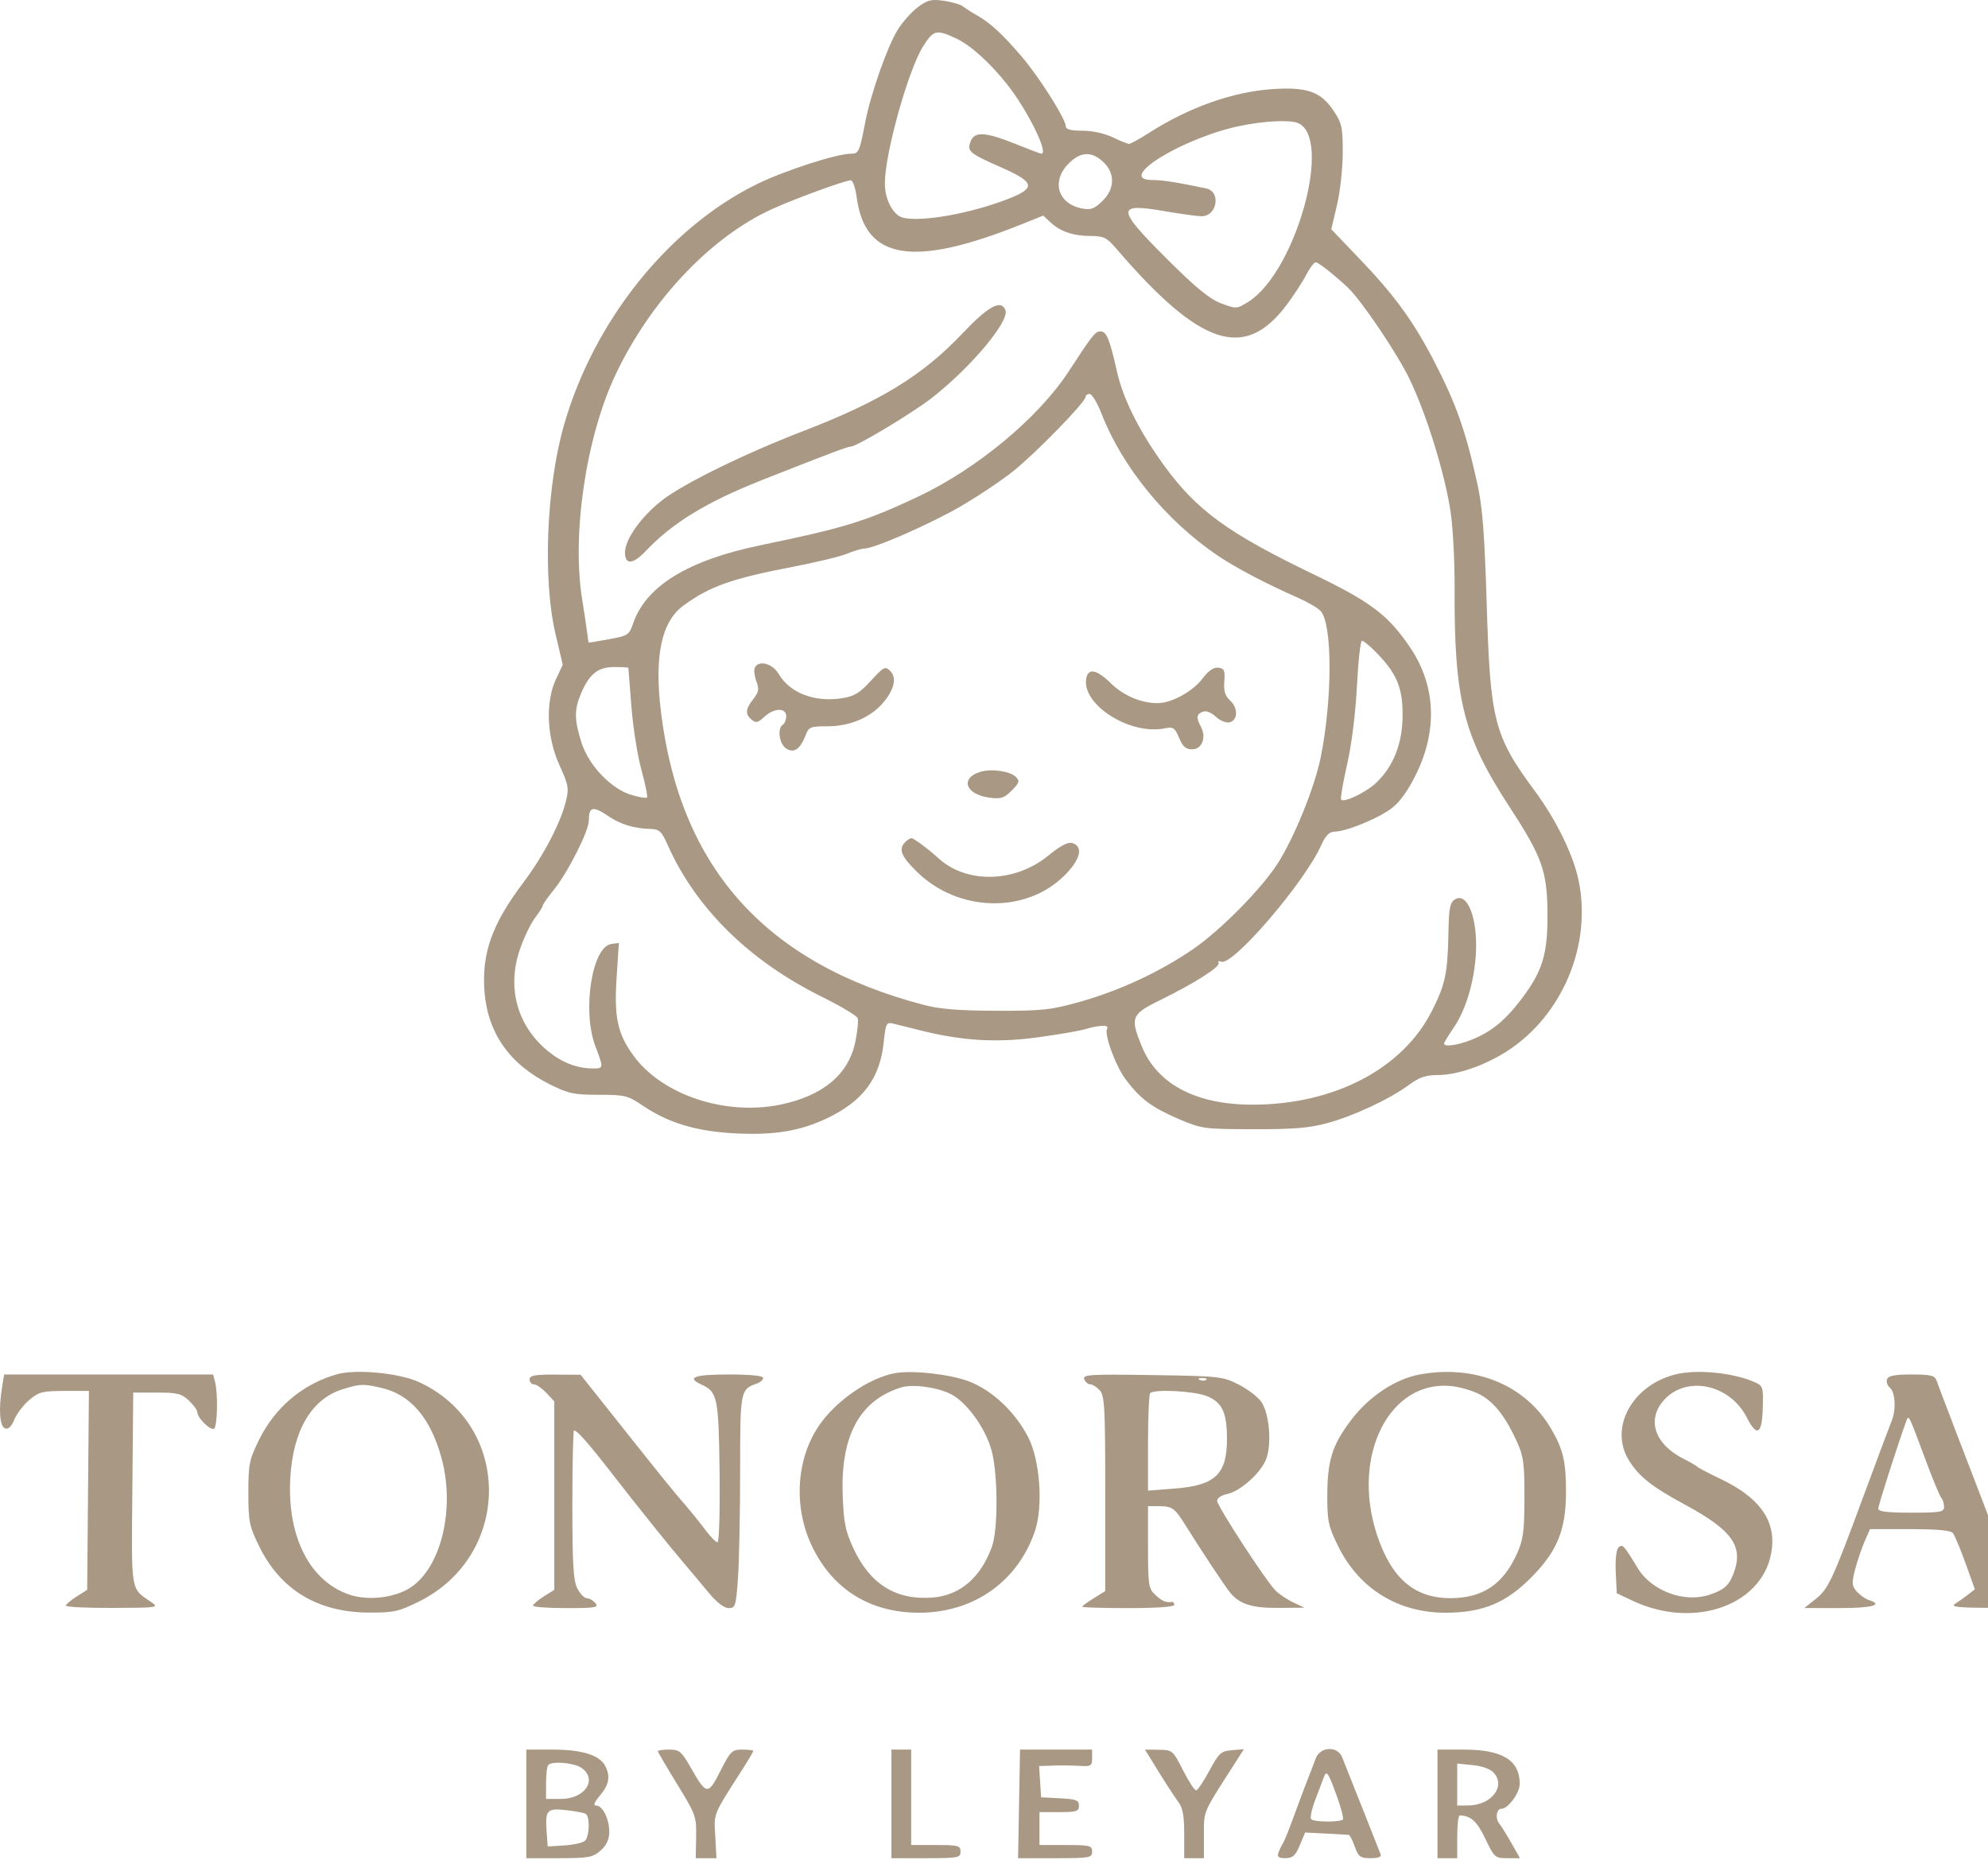
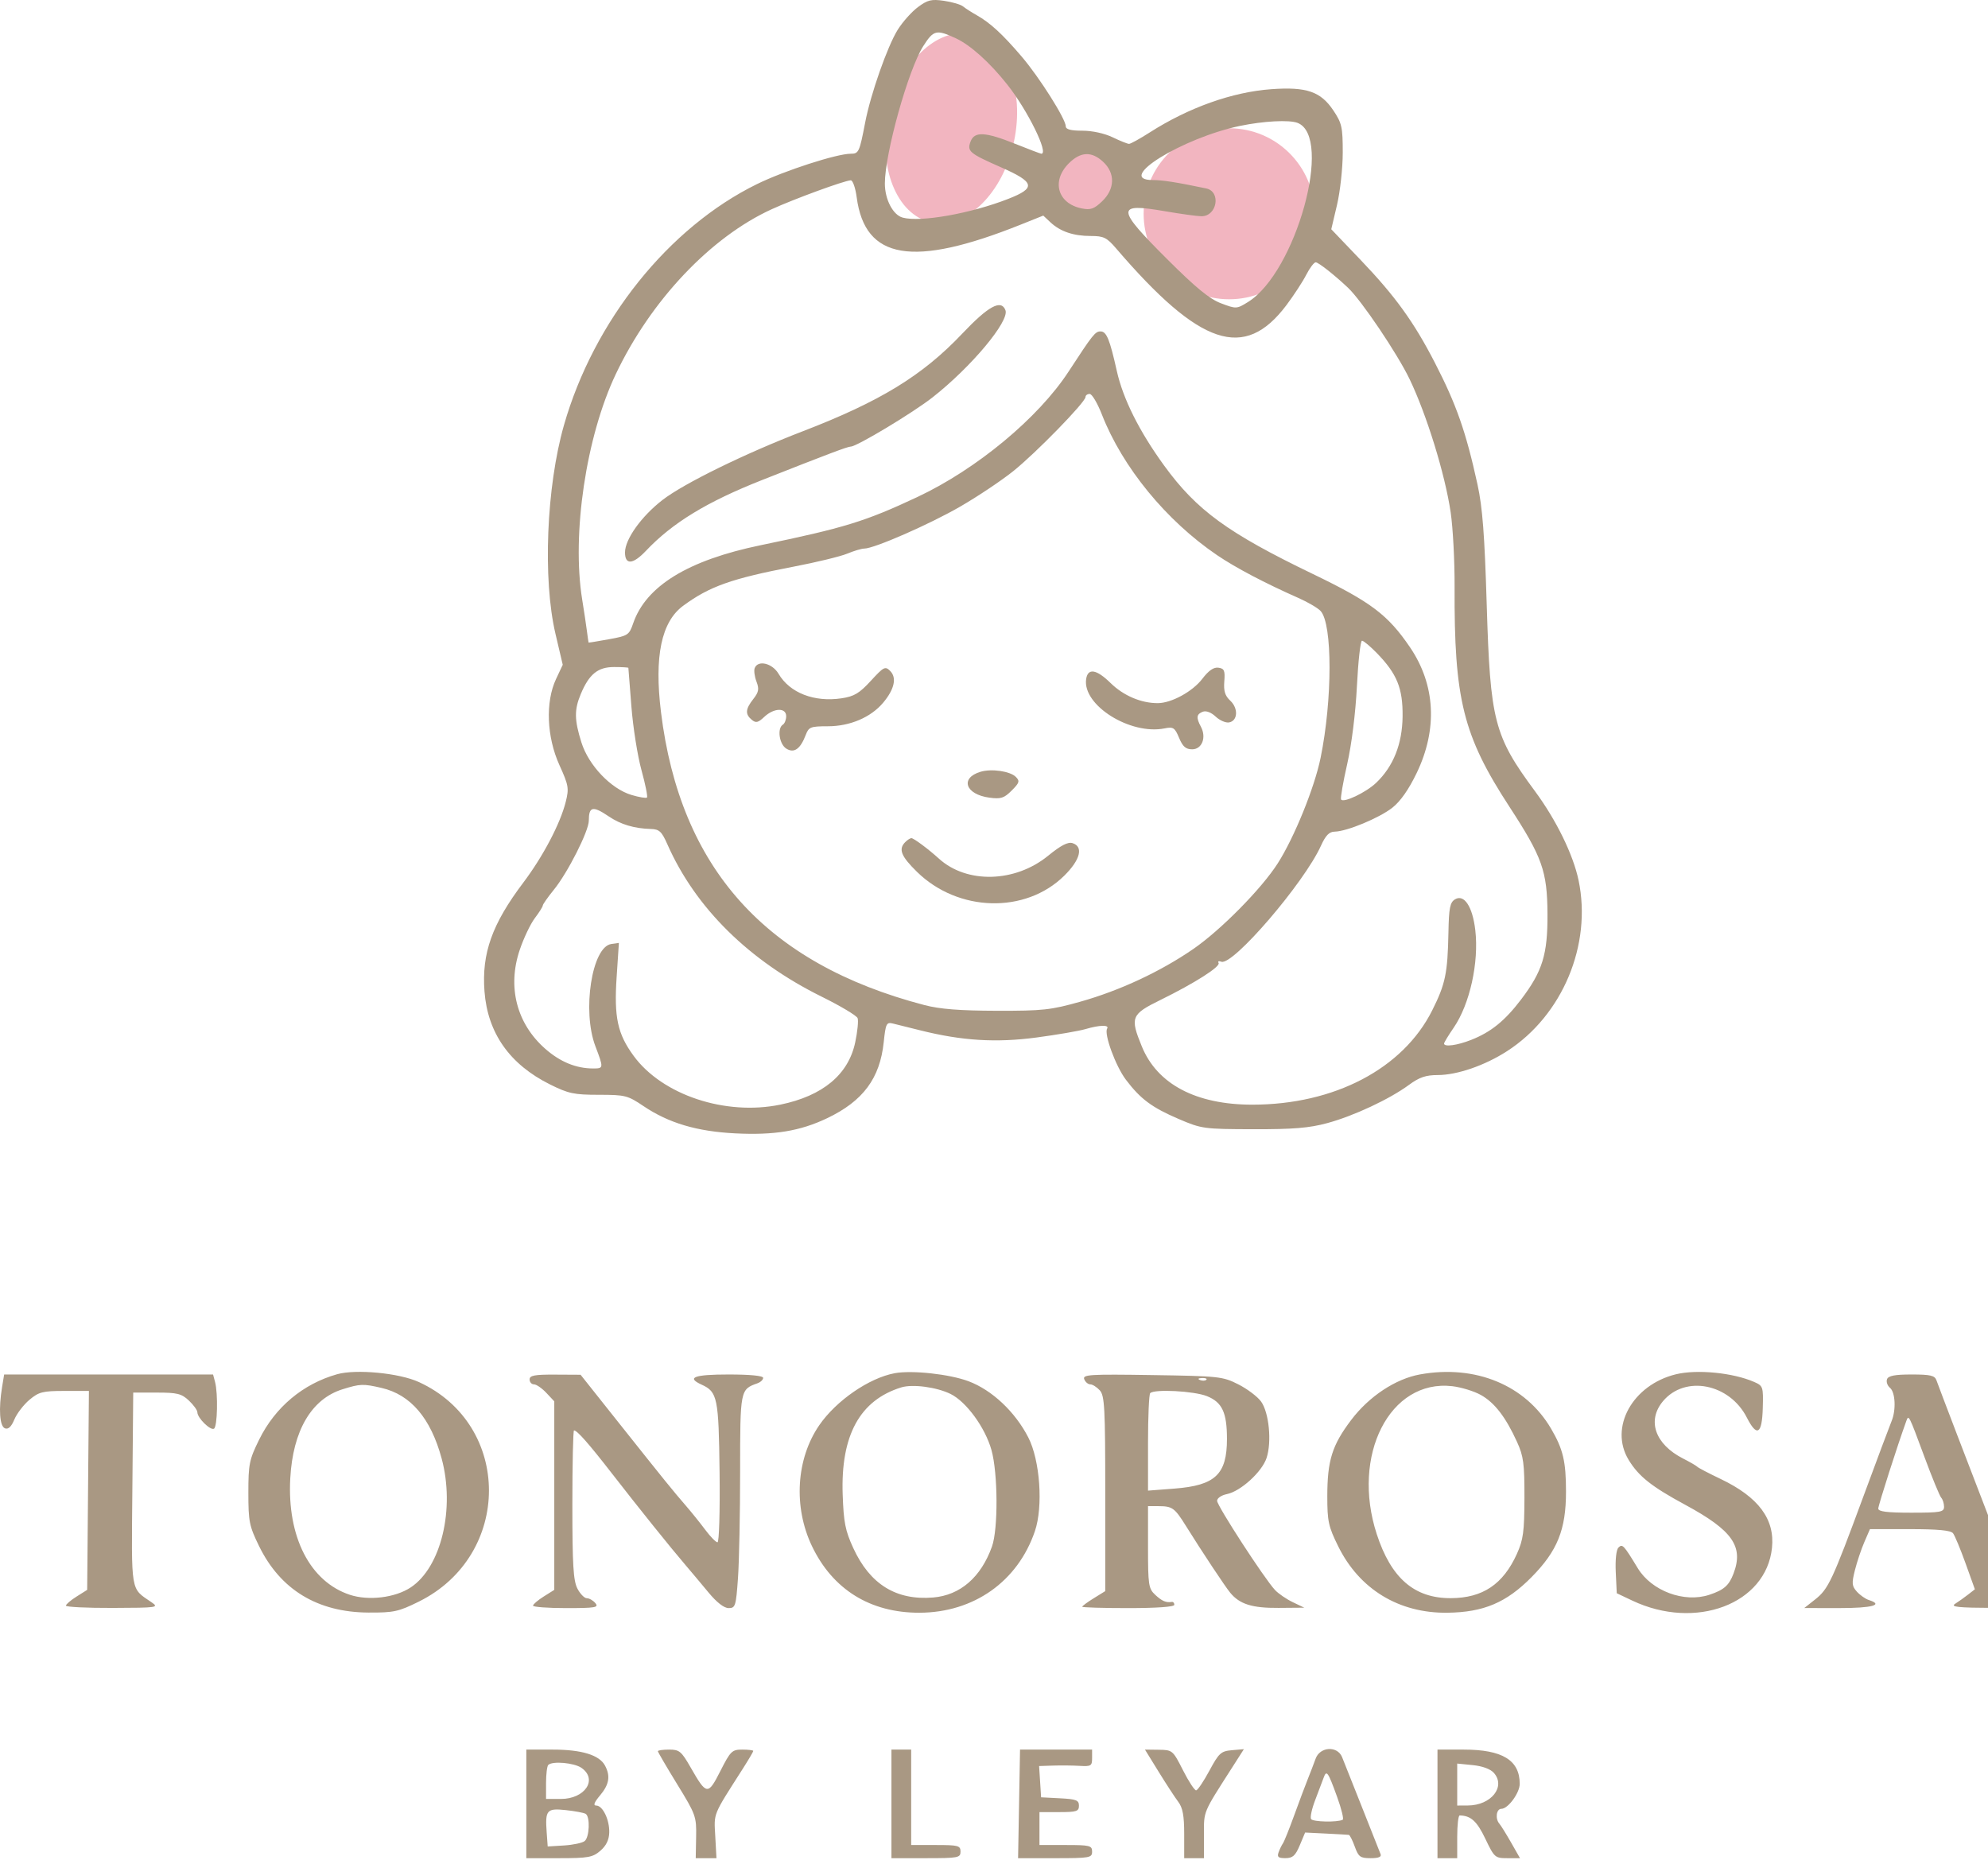
<svg xmlns="http://www.w3.org/2000/svg" width="186" height="174" viewBox="0 0 186 174" fill="none">
+   <g fill="#f2b5c0">
+     <ellipse cx="89" cy="12" rx="6" ry="9" transform="rotate(12 89 12)" />
+     <ellipse cx="115" cy="20" rx="8" ry="8" />
+     <circle cx="101" cy="17" r="4" />
+   </g>
  <path d="M85.88 0.667C85.295 1.103 84.443 2.058 83.988 2.79C83.022 4.342 81.456 8.807 80.947 11.459C80.413 14.235 80.346 14.383 79.6 14.383C78.284 14.383 73.38 15.97 70.826 17.223C62.55 21.283 55.553 30.021 52.764 39.781C51.122 45.524 50.77 54.19 51.971 59.301L52.651 62.196L52.024 63.53C51.019 65.669 51.147 68.95 52.337 71.574C53.203 73.483 53.249 73.753 52.93 75.026C52.418 77.064 50.806 80.131 48.964 82.573C46.037 86.452 45.06 89.188 45.329 92.751C45.624 96.652 47.686 99.583 51.456 101.458C53.184 102.318 53.706 102.429 56.023 102.429C58.494 102.429 58.724 102.487 60.215 103.492C62.559 105.071 65.204 105.857 68.786 106.038C72.446 106.223 74.863 105.825 77.392 104.618C80.748 103.016 82.33 100.891 82.683 97.503C82.865 95.771 82.939 95.616 83.528 95.759C83.883 95.845 85.028 96.13 86.073 96.392C89.989 97.376 93.193 97.574 96.976 97.069C98.906 96.811 100.969 96.457 101.56 96.282C102.876 95.893 103.81 95.871 103.586 96.234C103.276 96.736 104.378 99.745 105.337 101.014C106.701 102.82 107.776 103.62 110.281 104.693C112.422 105.61 112.63 105.639 117.258 105.65C121.007 105.659 122.49 105.537 124.183 105.078C126.656 104.407 130.006 102.84 131.825 101.502C132.79 100.792 133.402 100.582 134.505 100.582C136.332 100.582 138.919 99.691 141.009 98.342C146.195 94.995 148.958 88.386 147.692 82.357C147.187 79.953 145.598 76.706 143.608 74.015C139.787 68.846 139.428 67.458 139.099 56.559C138.901 50.017 138.705 47.464 138.236 45.322C137.155 40.391 136.267 37.854 134.247 33.933C132.282 30.12 130.542 27.711 127.312 24.331L124.556 21.448L125.093 19.169C125.388 17.915 125.629 15.71 125.629 14.267C125.629 11.886 125.547 11.521 124.741 10.319C123.563 8.562 122.233 8.108 118.951 8.344C115.299 8.606 111.21 10.062 107.55 12.404C106.643 12.985 105.781 13.46 105.636 13.46C105.49 13.46 104.798 13.182 104.097 12.844C103.34 12.478 102.193 12.228 101.269 12.228C100.192 12.228 99.716 12.104 99.716 11.824C99.716 11.141 97.259 7.251 95.597 5.302C93.8 3.196 92.643 2.131 91.374 1.417C90.888 1.143 90.315 0.775 90.102 0.599C89.888 0.423 89.09 0.189 88.329 0.077C87.141 -0.096 86.792 -0.011 85.88 0.667ZM89.406 3.571C90.781 4.203 92.6 5.836 94.247 7.918C96.146 10.319 98.148 14.383 97.431 14.383C97.359 14.383 96.263 13.967 94.994 13.46C92.183 12.333 91.177 12.278 90.813 13.229C90.458 14.153 90.679 14.341 93.65 15.65C96.836 17.054 96.957 17.581 94.33 18.608C90.821 19.98 86.137 20.811 84.458 20.36C83.549 20.116 82.789 18.66 82.789 17.165C82.789 14.359 84.979 6.517 86.375 4.325C87.343 2.804 87.597 2.741 89.406 3.571ZM121.399 11.496C124.763 12.787 121.25 25.484 116.76 28.259C115.704 28.912 115.662 28.914 114.241 28.377C113.158 27.968 111.889 26.926 109.179 24.223C104.427 19.482 104.4 18.969 108.946 19.754C110.471 20.017 112.031 20.232 112.414 20.232C113.878 20.232 114.266 17.926 112.852 17.63C110.071 17.049 108.776 16.846 107.856 16.846C104.255 16.846 110.613 12.902 116.027 11.778C118.219 11.323 120.62 11.197 121.399 11.496ZM103.21 15.138C104.357 16.201 104.32 17.679 103.118 18.831C102.366 19.551 102.04 19.666 101.214 19.501C98.951 19.048 98.343 16.94 100 15.283C101.099 14.183 102.13 14.137 103.21 15.138ZM80.153 18.459C80.93 24.314 85.406 25.058 95.508 21.012L97.61 20.171L98.278 20.797C99.201 21.661 100.432 22.079 102.053 22.079C103.26 22.079 103.548 22.22 104.418 23.234C112.282 32.401 116.429 33.782 120.365 28.544C121.058 27.62 121.892 26.342 122.218 25.703C122.544 25.065 122.941 24.542 123.101 24.542C123.353 24.542 124.86 25.729 126.123 26.923C127.391 28.122 130.74 33.092 131.883 35.471C133.486 38.809 135.199 44.363 135.727 47.939C135.939 49.378 136.104 52.495 136.093 54.866C136.043 65.441 136.884 68.818 141.223 75.478C144.297 80.195 144.761 81.501 144.784 85.497C144.806 89.301 144.323 90.867 142.307 93.523C140.8 95.508 139.49 96.567 137.641 97.294C136.338 97.807 135.108 97.973 135.108 97.636C135.108 97.54 135.512 96.873 136.006 96.156C137.516 93.96 138.382 90.053 138.03 87.022C137.775 84.817 136.984 83.621 136.128 84.145C135.664 84.429 135.561 84.947 135.518 87.224C135.444 91.065 135.236 92.065 133.995 94.539C131.261 99.989 124.84 103.353 117.171 103.353C111.908 103.353 108.277 101.441 106.832 97.908C105.717 95.184 105.829 94.904 108.564 93.561C111.786 91.979 114.22 90.428 114.012 90.091C113.918 89.939 114.033 89.888 114.267 89.978C115.335 90.388 122.02 82.604 123.595 79.117C124.026 78.164 124.365 77.815 124.864 77.809C125.996 77.796 129.033 76.538 130.263 75.575C131.027 74.975 131.801 73.872 132.549 72.317C134.521 68.215 134.3 64.062 131.923 60.561C129.864 57.528 128.265 56.321 122.845 53.708C114.871 49.864 111.962 47.744 108.921 43.562C106.596 40.364 105.073 37.32 104.489 34.701C103.827 31.736 103.527 31.007 102.968 31.007C102.47 31.007 102.245 31.289 99.985 34.755C97.148 39.106 91.37 43.9 85.828 46.502C80.952 48.79 79.011 49.387 71.164 51.011C64.371 52.416 60.442 54.825 59.24 58.321C58.865 59.413 58.755 59.486 56.968 59.809C55.935 59.995 55.081 60.137 55.07 60.124C55.058 60.11 54.986 59.614 54.91 59.022C54.834 58.429 54.636 57.113 54.471 56.097C53.477 49.972 54.834 40.858 57.611 35.009C60.888 28.106 66.497 22.176 72.214 19.57C74.342 18.6 78.955 16.912 79.594 16.869C79.784 16.856 80.036 17.572 80.153 18.459ZM90.021 31.223C86.308 35.142 82.347 37.565 75.095 40.355C69.706 42.427 63.962 45.242 61.974 46.786C60.002 48.317 58.476 50.454 58.476 51.686C58.476 52.876 59.222 52.819 60.434 51.537C62.916 48.914 66.132 46.953 71.291 44.916C77.465 42.477 79.309 41.782 79.596 41.782C80.158 41.782 85.414 38.621 87.251 37.178C90.868 34.339 94.462 30.041 94.071 29.023C93.671 27.981 92.479 28.628 90.021 31.223ZM103.094 38.781C105.025 43.72 109.106 48.703 113.875 51.943C115.607 53.119 118.344 54.559 121.49 55.95C122.378 56.343 123.312 56.892 123.564 57.171C124.672 58.396 124.669 65.459 123.557 70.903C122.989 73.687 121.09 78.365 119.549 80.774C118.02 83.164 114.223 87.013 111.638 88.793C108.573 90.903 104.781 92.673 101.101 93.711C98.314 94.497 97.572 94.578 93.253 94.568C89.785 94.559 87.936 94.414 86.482 94.033C71.651 90.155 63.633 81.233 61.841 66.612C61.203 61.404 61.879 58.175 63.923 56.673C66.389 54.859 68.45 54.129 74.233 53.02C76.382 52.608 78.65 52.058 79.271 51.798C79.893 51.538 80.61 51.325 80.865 51.325C81.784 51.325 86.957 49.062 89.832 47.401C91.448 46.468 93.675 44.981 94.781 44.097C96.911 42.396 101.562 37.625 101.562 37.142C101.562 36.985 101.738 36.856 101.952 36.856C102.167 36.856 102.681 37.722 103.094 38.781ZM128.816 61.1C130.707 63.044 131.256 64.391 131.228 67.026C131.201 69.608 130.361 71.716 128.751 73.244C127.789 74.156 125.675 75.158 125.472 74.797C125.402 74.671 125.659 73.183 126.044 71.49C126.463 69.642 126.828 66.72 126.956 64.178C127.074 61.85 127.287 59.945 127.431 59.945C127.575 59.945 128.198 60.465 128.816 61.1ZM70.61 62.509C70.524 62.734 70.598 63.3 70.776 63.766C71.041 64.465 70.99 64.753 70.481 65.4C69.74 66.341 69.704 66.819 70.333 67.341C70.723 67.665 70.925 67.618 71.507 67.071C72.409 66.224 73.556 66.188 73.556 67.008C73.556 67.337 73.417 67.691 73.248 67.796C72.695 68.138 72.907 69.628 73.568 70.041C74.3 70.498 74.885 70.082 75.394 68.742C75.669 68.018 75.847 67.95 77.452 67.95C79.522 67.95 81.474 67.119 82.628 65.747C83.682 64.494 83.923 63.411 83.288 62.776C82.822 62.309 82.688 62.378 81.479 63.695C80.404 64.866 79.918 65.156 78.739 65.333C76.184 65.716 73.895 64.828 72.846 63.045C72.257 62.045 70.912 61.722 70.61 62.509ZM58.791 62.485C58.795 62.527 58.923 64.155 59.075 66.103C59.227 68.05 59.651 70.728 60.017 72.054C60.382 73.38 60.614 74.533 60.532 74.615C60.449 74.698 59.796 74.589 59.078 74.374C57.162 73.8 55.069 71.603 54.398 69.461C53.735 67.346 53.722 66.411 54.336 64.942C55.117 63.072 55.933 62.408 57.452 62.408C58.184 62.408 58.787 62.443 58.791 62.485ZM112.495 63.504C111.585 64.697 109.614 65.778 108.333 65.786C106.777 65.796 105.118 65.091 103.91 63.907C102.58 62.602 101.773 62.475 101.62 63.545C101.272 65.982 105.748 68.79 108.958 68.148C109.776 67.984 109.916 68.075 110.317 69.035C110.66 69.856 110.944 70.105 111.543 70.105C112.461 70.105 112.892 68.993 112.36 67.999C111.9 67.139 111.941 66.817 112.536 66.589C112.844 66.47 113.319 66.65 113.739 67.045C114.121 67.404 114.688 67.649 115 67.589C115.812 67.435 115.872 66.269 115.104 65.553C114.613 65.095 114.476 64.652 114.547 63.754C114.628 62.742 114.545 62.548 113.998 62.47C113.555 62.407 113.084 62.731 112.495 63.504ZM91.743 72.207C89.794 72.788 90.32 74.327 92.571 74.629C93.641 74.773 93.942 74.677 94.654 73.964C95.382 73.237 95.43 73.075 95.041 72.685C94.507 72.151 92.772 71.899 91.743 72.207ZM56.942 76.374C58.06 77.134 59.331 77.515 60.895 77.559C61.686 77.582 61.907 77.788 62.444 79.001C65.077 84.953 70.084 89.892 76.892 93.256C78.643 94.121 80.149 95.022 80.24 95.258C80.33 95.494 80.229 96.515 80.014 97.526C79.375 100.54 76.981 102.53 73.009 103.35C67.87 104.41 61.968 102.449 59.286 98.789C57.775 96.727 57.442 95.186 57.694 91.399L57.904 88.219L57.193 88.321C55.382 88.578 54.449 94.579 55.705 97.885C56.488 99.945 56.486 99.967 55.475 99.965C53.892 99.961 52.402 99.346 51.011 98.122C48.34 95.77 47.456 92.35 48.622 88.884C48.992 87.783 49.63 86.442 50.038 85.903C50.447 85.364 50.782 84.833 50.782 84.723C50.782 84.613 51.25 83.946 51.823 83.24C53.124 81.638 55.09 77.751 55.09 76.782C55.09 75.452 55.464 75.37 56.942 76.374ZM84.697 78.786C84.039 79.444 84.299 80.105 85.79 81.566C89.645 85.346 95.941 85.512 99.573 81.93C101.078 80.445 101.391 79.215 100.346 78.883C99.919 78.748 99.26 79.089 98.058 80.068C94.962 82.59 90.447 82.702 87.832 80.32C86.864 79.44 85.488 78.417 85.271 78.417C85.158 78.417 84.9 78.583 84.697 78.786ZM31.546 128.572C28.351 129.47 25.739 131.658 24.247 134.69C23.32 136.573 23.237 136.982 23.237 139.673C23.237 142.357 23.322 142.777 24.241 144.657C26.234 148.733 29.707 150.843 34.47 150.871C36.837 150.885 37.286 150.787 39.18 149.85C47.932 145.52 47.937 133.309 39.188 129.303C37.347 128.46 33.318 128.075 31.546 128.572ZM83.712 128.477C81.309 128.923 78.231 131.045 76.648 133.348C74.488 136.488 74.216 140.983 75.965 144.648C77.904 148.712 81.427 150.898 86.02 150.887C91.106 150.875 95.222 147.968 96.827 143.255C97.613 140.948 97.308 136.624 96.207 134.483C94.973 132.082 92.818 130.056 90.619 129.229C88.841 128.562 85.322 128.178 83.712 128.477ZM132.857 128.591C130.569 129.005 128.093 130.643 126.425 132.845C124.634 135.21 124.187 136.635 124.184 139.987C124.183 142.331 124.289 142.82 125.204 144.672C127.188 148.692 130.889 150.944 135.416 150.887C138.807 150.846 140.933 149.946 143.296 147.554C145.714 145.105 146.517 143.115 146.517 139.562C146.517 136.731 146.246 135.587 145.121 133.666C142.734 129.592 138.045 127.652 132.857 128.591ZM156.806 128.577C152.736 129.568 150.533 133.56 152.382 136.593C153.32 138.132 154.52 139.084 157.674 140.79C162.1 143.184 163.155 144.687 162.19 147.225C161.765 148.344 161.292 148.758 159.92 149.211C157.572 149.986 154.526 148.85 153.23 146.717C151.906 144.539 151.797 144.423 151.425 144.79C151.22 144.991 151.118 145.93 151.173 147.096L151.266 149.063L152.716 149.75C158.649 152.562 165.248 150.07 165.79 144.812C166.067 142.129 164.526 140.064 160.986 138.373C159.872 137.841 158.891 137.329 158.806 137.234C158.721 137.14 158.122 136.792 157.473 136.462C154.847 135.124 154.071 132.903 155.597 131.089C157.665 128.631 161.814 129.445 163.437 132.628C164.38 134.477 164.858 134.196 164.927 131.752C164.984 129.746 164.957 129.661 164.121 129.295C162.149 128.43 158.769 128.099 156.806 128.577ZM0.198 129.751C-0.144 131.825 -0.034 133.443 0.462 133.634C0.777 133.755 1.058 133.491 1.344 132.806C1.575 132.253 2.209 131.426 2.752 130.968C3.633 130.227 3.992 130.136 6.03 130.136H8.319L8.238 139.442L8.156 148.749L7.168 149.371C6.624 149.713 6.174 150.096 6.168 150.223C6.161 150.351 8.129 150.447 10.542 150.438C14.764 150.423 14.899 150.403 14.165 149.9C12.191 148.548 12.294 149.158 12.384 139.29L12.465 130.29H14.672C16.584 130.29 16.985 130.39 17.673 131.036C18.109 131.447 18.466 131.94 18.466 132.133C18.466 132.662 19.693 133.869 20.024 133.665C20.344 133.467 20.411 130.38 20.119 129.289L19.934 128.597H10.161H0.389L0.198 129.751ZM49.55 129.059C49.55 129.312 49.734 129.52 49.959 129.52C50.183 129.52 50.702 129.878 51.113 130.314L51.859 131.109V139.928V148.748L50.87 149.37C50.327 149.712 49.877 150.096 49.87 150.223C49.864 150.351 51.26 150.454 52.973 150.454C55.708 150.454 56.042 150.398 55.706 149.993C55.495 149.739 55.135 149.531 54.907 149.531C54.678 149.531 54.279 149.122 54.021 148.623C53.641 147.887 53.551 146.393 53.551 140.772C53.551 136.954 53.621 133.83 53.705 133.83C54 133.83 55.075 135.05 57.282 137.894C59.789 141.123 62.777 144.842 64.163 146.459C64.674 147.056 65.633 148.199 66.295 148.999C67.061 149.926 67.743 150.454 68.173 150.454C68.803 150.454 68.86 150.271 69.047 147.636C69.157 146.087 69.247 141.606 69.247 137.679C69.247 130.033 69.255 129.993 70.863 129.423C71.159 129.318 71.402 129.089 71.402 128.914C71.402 128.716 70.185 128.597 68.17 128.597C64.936 128.597 64.183 128.881 65.648 129.549C67.129 130.224 67.242 130.775 67.325 137.755C67.368 141.397 67.282 144.297 67.13 144.297C66.981 144.297 66.471 143.778 65.997 143.143C65.523 142.508 64.71 141.497 64.191 140.897C62.95 139.463 62.205 138.542 57.919 133.15L54.321 128.622L51.936 128.609C50.015 128.599 49.55 128.687 49.55 129.059ZM101.443 129.037C101.545 129.303 101.8 129.52 102.009 129.52C102.219 129.52 102.619 129.774 102.9 130.083C103.349 130.581 103.409 131.711 103.409 139.756V148.865L102.332 149.531C101.739 149.897 101.255 150.255 101.255 150.326C101.255 150.396 103.193 150.454 105.563 150.454C108.231 150.454 109.872 150.337 109.872 150.146C109.872 149.977 109.768 149.855 109.641 149.875C109.094 149.961 108.716 149.8 108.083 149.211C107.46 148.63 107.41 148.297 107.41 144.747V140.911L108.41 140.916C109.687 140.922 109.905 141.08 110.952 142.758C112.445 145.154 114.618 148.431 115.101 149.016C115.987 150.09 117.151 150.455 119.628 150.435L122.028 150.415L120.951 149.898C120.359 149.614 119.613 149.103 119.293 148.763C118.307 147.714 113.873 140.885 113.873 140.415C113.873 140.171 114.28 139.89 114.783 139.79C116.071 139.532 118.071 137.714 118.502 136.408C119.001 134.895 118.733 132.154 117.985 131.124C117.652 130.665 116.695 129.944 115.857 129.52C114.398 128.783 114.059 128.746 107.796 128.652C101.953 128.563 101.277 128.604 101.443 129.037ZM176.553 129.036C176.461 129.278 176.585 129.641 176.828 129.843C177.335 130.264 177.413 131.924 176.975 132.969C176.813 133.358 175.63 136.516 174.348 139.987C171.418 147.919 171.067 148.667 169.823 149.648L168.808 150.448L172.117 150.451C175.17 150.454 176.274 150.15 174.85 149.698C174.534 149.597 174.032 149.246 173.734 148.917C173.262 148.395 173.238 148.138 173.549 146.904C173.745 146.126 174.141 144.944 174.43 144.278L174.955 143.066H178.691C181.316 143.066 182.518 143.18 182.728 143.451C182.892 143.662 183.42 144.929 183.9 146.265L184.772 148.694L184.136 149.189C183.786 149.462 183.241 149.85 182.925 150.051C182.463 150.346 183.186 150.422 186.582 150.436C188.909 150.446 190.813 150.346 190.813 150.213C190.813 150.08 190.397 149.725 189.888 149.425C188.78 148.77 188.524 148.298 186.682 143.528C184.213 137.133 181.439 129.882 181.175 129.135C181.018 128.692 180.605 128.597 178.853 128.597C177.291 128.597 176.677 128.714 176.553 129.036ZM112.866 129.091C112.764 129.193 112.498 129.204 112.276 129.115C112.031 129.017 112.104 128.944 112.462 128.929C112.787 128.916 112.968 128.988 112.866 129.091ZM35.695 129.853C38.422 130.482 40.297 132.681 41.318 136.447C42.592 141.149 41.279 146.631 38.427 148.519C36.965 149.486 34.487 149.787 32.735 149.21C29.003 147.979 26.859 143.791 27.158 138.313C27.402 133.851 29.141 130.888 32.047 129.981C33.703 129.465 33.969 129.455 35.695 129.853ZM88.944 130.423C90.419 131.155 92.174 133.564 92.763 135.666C93.37 137.827 93.397 143.048 92.811 144.692C91.785 147.566 89.84 149.252 87.306 149.462C83.848 149.749 81.395 148.231 79.835 144.84C79.085 143.208 78.933 142.438 78.842 139.823C78.651 134.289 80.451 131.001 84.326 129.804C85.387 129.477 87.648 129.78 88.944 130.423ZM138.56 130.518C139.842 131.239 140.879 132.587 141.936 134.908C142.544 136.242 142.636 136.94 142.629 140.141C142.621 143.301 142.519 144.057 141.927 145.371C140.639 148.225 138.722 149.512 135.744 149.524C132.33 149.538 130.158 147.662 128.812 143.537C126.401 136.15 130.035 129.023 135.871 129.692C136.714 129.789 137.924 130.161 138.56 130.518ZM112.922 130.623C114.346 131.193 114.796 132.153 114.796 134.626C114.796 137.944 113.705 138.977 109.89 139.272L107.41 139.463V135.005C107.41 132.553 107.502 130.454 107.615 130.341C108.011 129.945 111.719 130.141 112.922 130.623ZM180.047 136.293C180.767 138.24 181.476 139.965 181.623 140.126C181.769 140.287 181.888 140.668 181.888 140.972C181.888 141.469 181.569 141.527 178.811 141.527C176.553 141.527 175.733 141.424 175.733 141.142C175.733 140.839 177.558 135.145 178.361 132.94C178.58 132.337 178.589 132.354 180.047 136.293ZM49.243 168.772V173.851H52.303C55.033 173.851 55.451 173.776 56.169 173.159C56.714 172.69 56.983 172.14 57.002 171.456C57.036 170.257 56.394 168.926 55.78 168.926C55.481 168.926 55.594 168.628 56.14 167.978C56.999 166.958 57.13 166.167 56.604 165.185C56.076 164.198 54.419 163.692 51.715 163.692H49.243V168.772ZM61.553 163.843C61.553 163.926 62.367 165.318 63.361 166.937C65.1 169.767 65.167 169.954 65.13 171.865L65.093 173.852L66.062 173.851H67.033L66.921 171.795C66.8 169.582 66.657 169.931 69.478 165.513C70.028 164.651 70.478 163.889 70.478 163.819C70.478 163.749 70.014 163.692 69.447 163.692C68.487 163.692 68.346 163.831 67.401 165.693C66.235 167.99 66.112 167.975 64.61 165.349C63.754 163.852 63.561 163.692 62.608 163.692C62.028 163.692 61.553 163.76 61.553 163.843ZM83.404 168.772V173.851H86.636C89.662 173.851 89.867 173.812 89.867 173.236C89.867 172.675 89.662 172.62 87.559 172.62H85.251V168.156V163.692H84.328H83.404V168.772ZM95.345 168.772L95.253 173.852L98.716 173.852C101.973 173.851 102.178 173.815 102.178 173.236C102.178 172.671 101.973 172.62 99.716 172.62H97.254V171.081V169.541H99.1C100.726 169.541 100.947 169.47 100.947 168.941C100.947 168.426 100.695 168.327 99.177 168.248L97.407 168.156L97.314 166.694L97.22 165.231L98.545 165.188C99.273 165.165 100.389 165.176 101.024 165.215C102.078 165.278 102.178 165.215 102.178 164.488V163.692H98.807H95.436L95.345 168.772ZM108.406 165.77C109.111 166.913 109.937 168.178 110.242 168.582C110.658 169.134 110.795 169.879 110.795 171.584V173.851H111.718H112.642V171.69C112.642 169.393 112.516 169.693 115.287 165.361L116.379 163.652L115.257 163.749C114.237 163.837 114.046 164.011 113.157 165.658C112.62 166.655 112.062 167.486 111.917 167.505C111.772 167.525 111.218 166.682 110.686 165.632C109.734 163.755 109.697 163.724 108.421 163.708L107.124 163.692L108.406 165.77ZM123.093 164.539C122.925 165.004 122.592 165.87 122.354 166.463C122.116 167.055 121.544 168.579 121.084 169.849C120.624 171.119 120.151 172.297 120.032 172.466C119.913 172.635 119.729 173.016 119.624 173.312C119.471 173.741 119.603 173.851 120.268 173.848C120.948 173.846 121.199 173.62 121.607 172.649L122.109 171.452L124.069 171.549C125.147 171.602 126.105 171.657 126.198 171.671C126.291 171.685 126.543 172.181 126.757 172.774C127.102 173.729 127.27 173.851 128.237 173.851C128.989 173.851 129.277 173.732 129.166 173.466C129.077 173.255 128.296 171.281 127.429 169.079C126.562 166.878 125.722 164.766 125.563 164.385C125.116 163.316 123.497 163.417 123.093 164.539ZM134.493 168.772V173.851H135.416H136.339V171.85C136.339 170.75 136.443 169.851 136.57 169.853C137.614 169.872 138.184 170.388 138.967 172.028C139.808 173.788 139.879 173.851 141.025 173.851H142.213L141.38 172.389C140.922 171.585 140.431 170.795 140.29 170.634C139.874 170.162 139.995 169.233 140.472 169.233C141.095 169.233 142.187 167.746 142.187 166.897C142.187 164.683 140.567 163.692 136.944 163.692H134.493V168.772ZM54.406 165.403C55.949 166.484 54.736 168.31 52.474 168.31H51.089V166.822C51.089 166.003 51.182 165.241 51.295 165.129C51.68 164.743 53.721 164.923 54.406 165.403ZM139.775 165.878C140.903 167.17 139.509 168.911 137.34 168.921L136.339 168.926V166.962V164.999L137.801 165.145C138.712 165.237 139.456 165.513 139.775 165.878ZM125.101 168.112C125.507 169.229 125.743 170.194 125.626 170.255C125.132 170.512 122.833 170.462 122.665 170.19C122.564 170.027 122.738 169.226 123.053 168.409C123.367 167.593 123.718 166.662 123.834 166.342C124.114 165.562 124.24 165.737 125.101 168.112ZM54.797 169.704C55.224 169.969 55.156 171.874 54.706 172.247C54.494 172.422 53.628 172.608 52.782 172.661L51.243 172.756L51.147 171.421C50.997 169.344 51.156 169.161 52.949 169.355C53.804 169.447 54.635 169.604 54.797 169.704Z" fill-rule="evenodd" clip-rule="evenodd" fill="#A99883" />
</svg>
